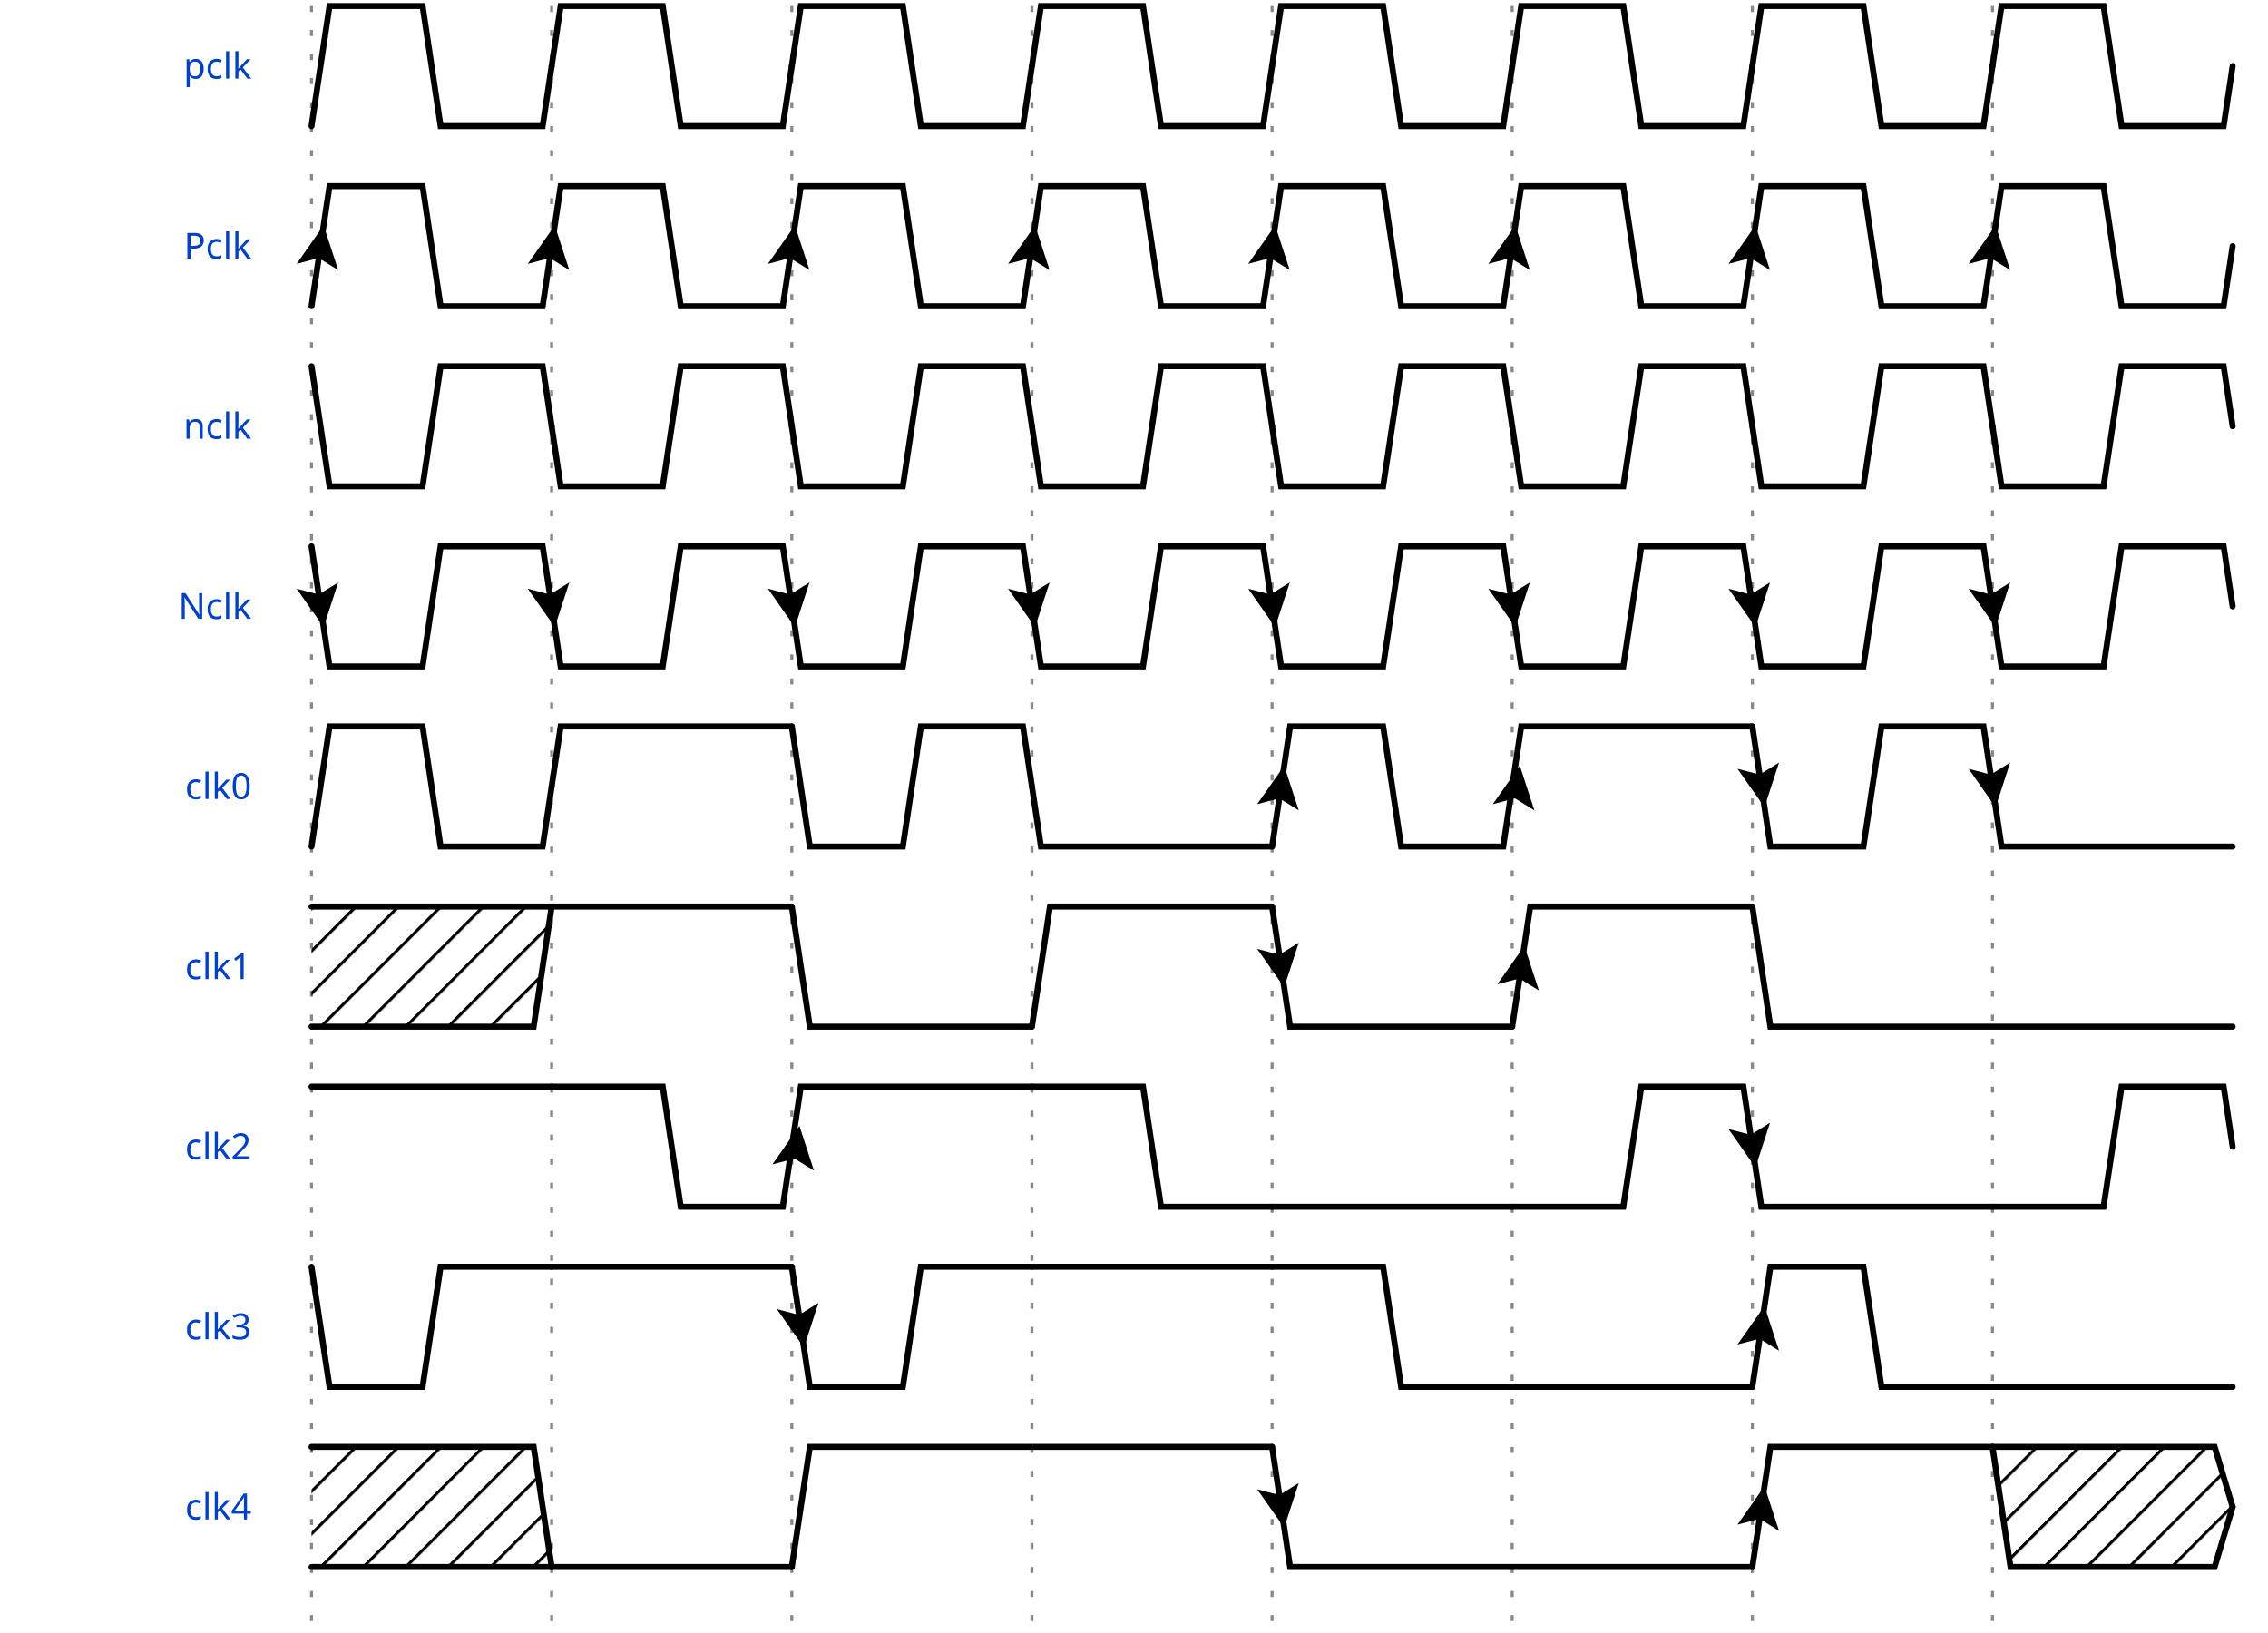
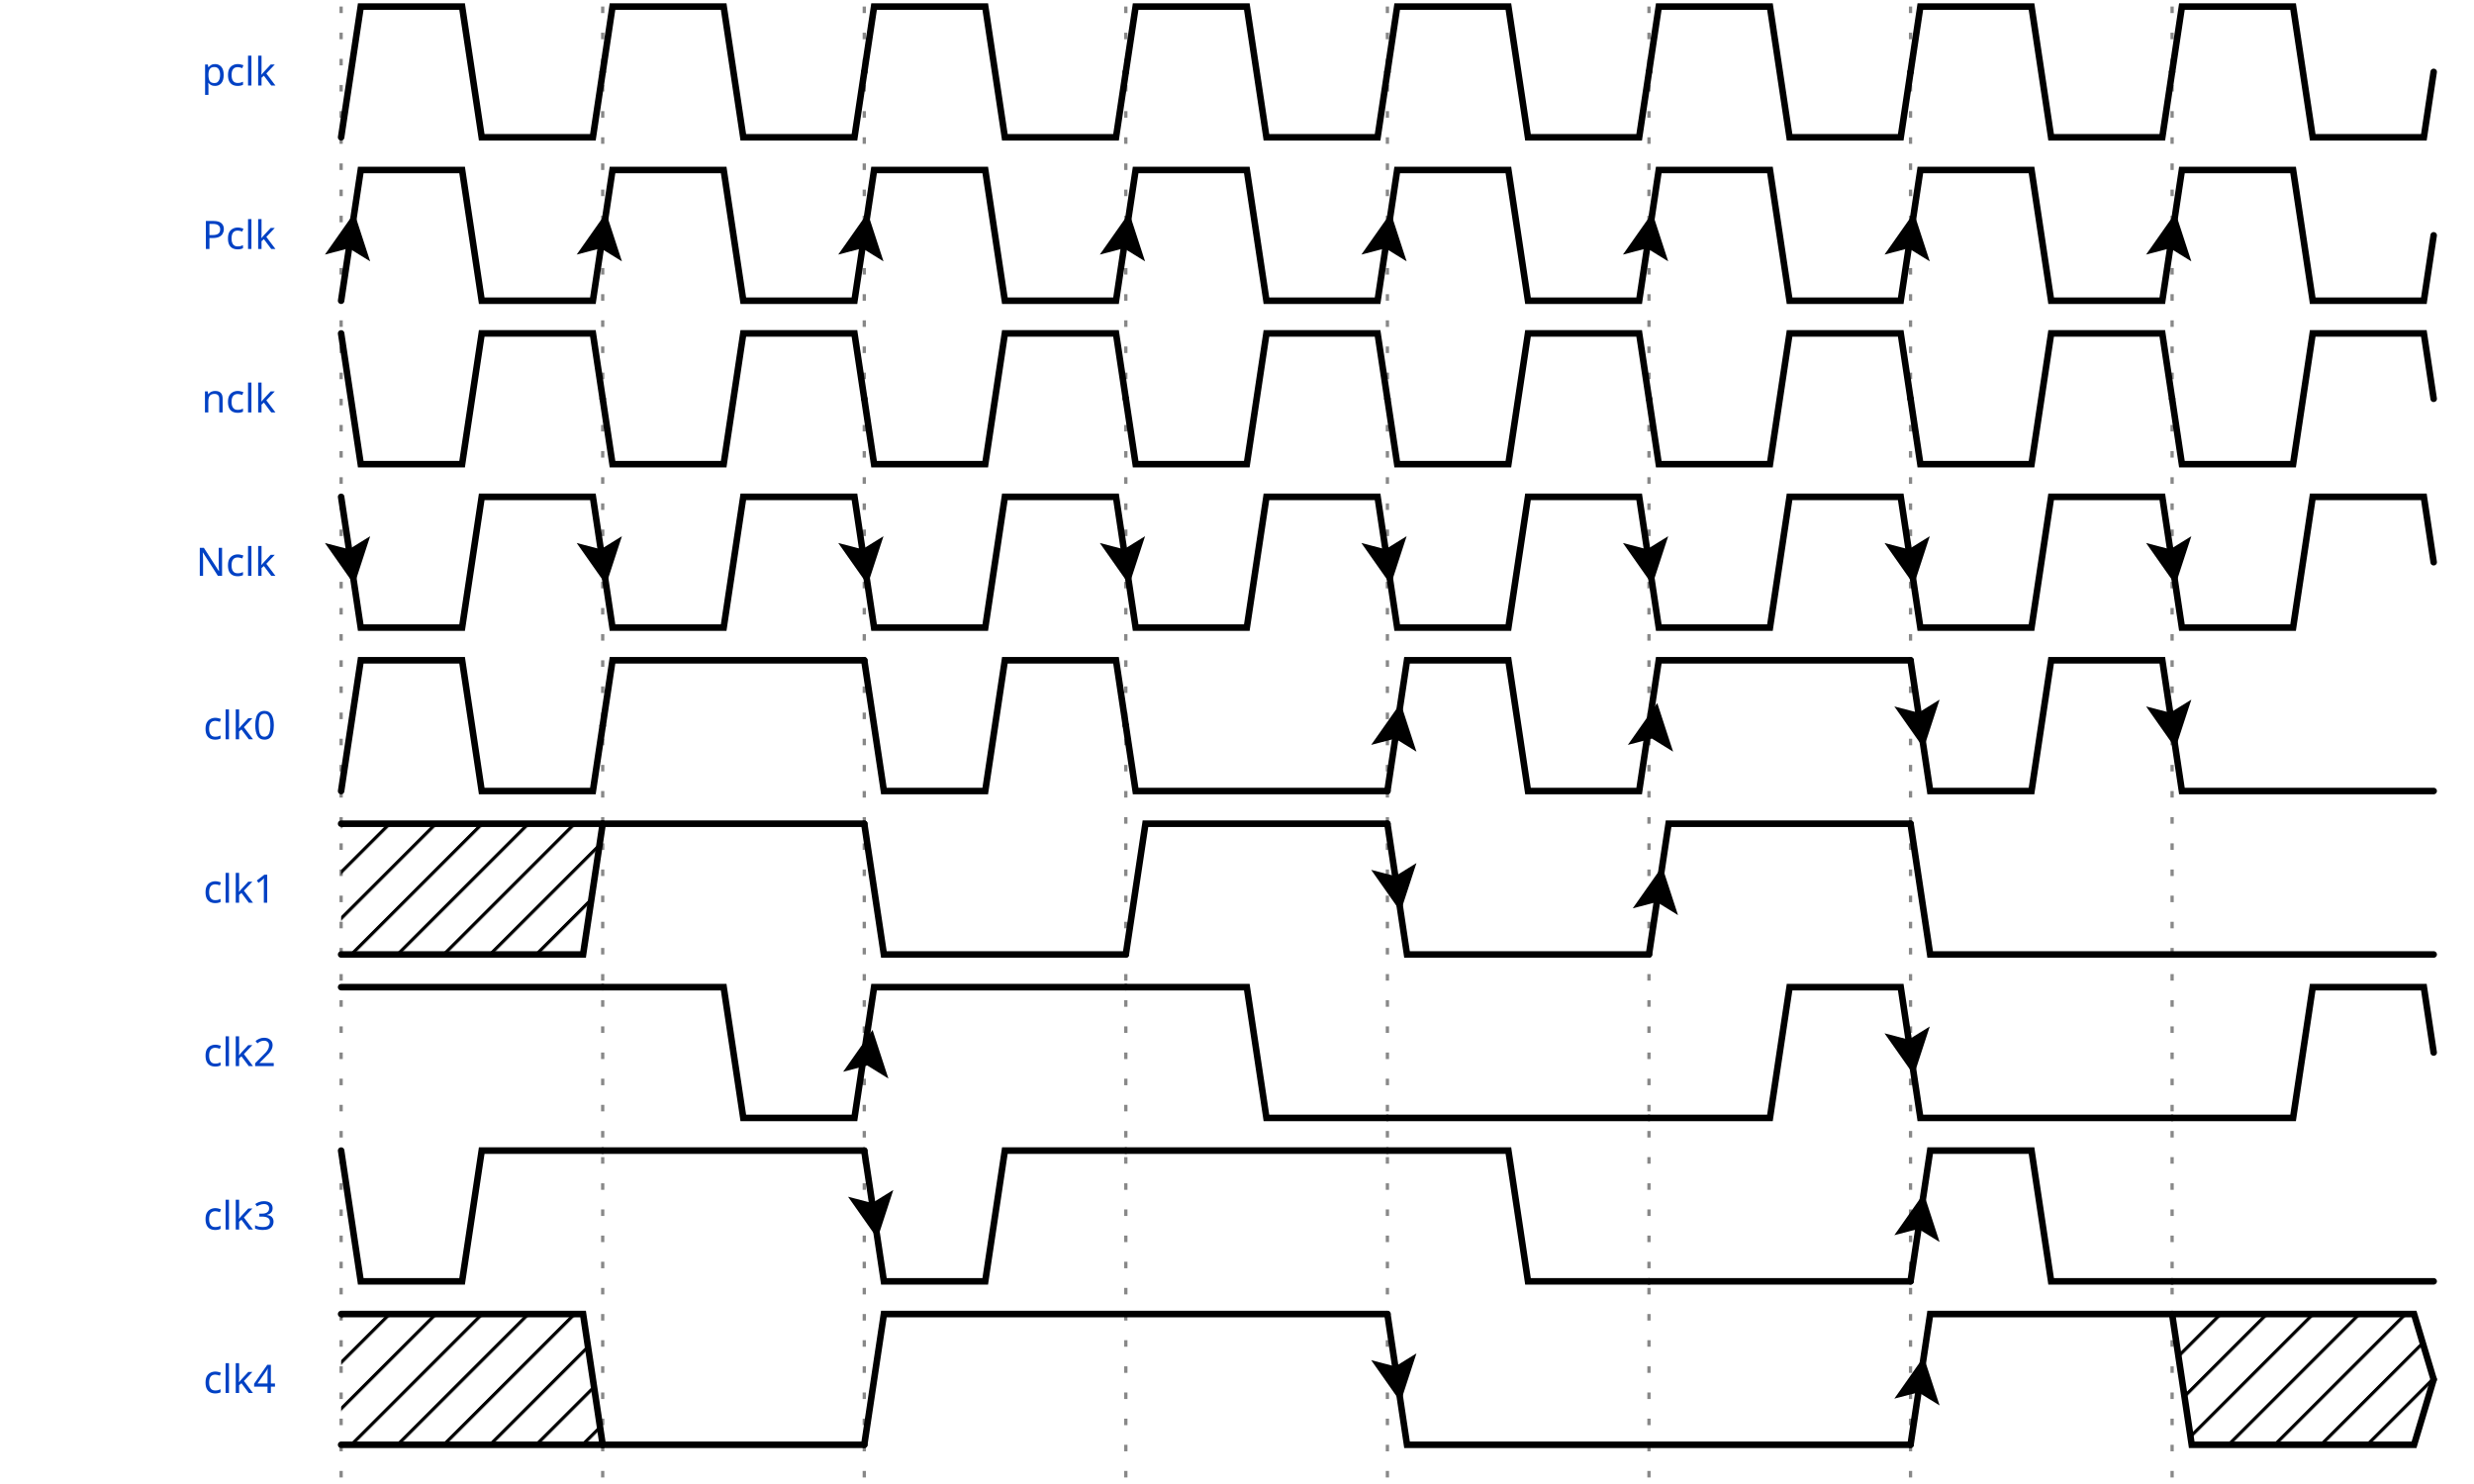
- <svg xmlns="http://www.w3.org/2000/svg" width="375" height="270" viewBox="-1 -1 376 272">
+ <svg xmlns="http://www.w3.org/2000/svg" width="375" height="225" viewBox="-1 -1 376 227">
  <style>
.title {fill: rgba(0, 65, 196, 255);font-weight: 500;font-size: 0.500em;font-family: Fira Mono;text-align: right;text-anchor: end;dominant-baseline: middle;alignment-baseline: central;}
.text {fill: rgba(0, 0, 0, 255);font-size: 0.900em;font-style: normal;font-variant: normal;font-weight: 500;font-stretch: normal;text-align: center;font-family: Fira Mono;}
.attr {fill: rgba(0, 0, 0, 255);font-size: 9.000px;font-style: normal;font-variant: normal;font-weight: 200;font-stretch: normal;text-align: center;font-family: Fira Mono;text-anchor: middle;dominant-baseline: middle;alignment-baseline: central;}
.path {fill: none;stroke: rgba(0, 0, 0, 255);stroke-width: 1;stroke-linecap: round;stroke-linejoin: miter;stroke-miterlimit: 4;stroke-dasharray: none;}
.stripe {fill: none;stroke: rgba(0, 0, 0, 255);stroke-width: 0.5;stroke-linecap: round;stroke-linejoin: miter;stroke-miterlimit: 4;stroke-dasharray: none;}
.data {fill: rgba(0, 0, 0, 255);font-size: 0.400em;font-style: normal;font-variant: normal;font-weight: 500;font-stretch: normal;text-align: center;font-family: Fira Mono;text-anchor: middle;dominant-baseline: middle;alignment-baseline: central;}
.arrow {fill: rgba(0, 0, 0, 255);stroke: none;}
.hide {fill: rgba(255, 255, 255, 255);stroke: rgba(255, 255, 255, 255);stroke-width: 2;}
.hatch {fill: url(#diagonalHatch);}
.s2-polygon {fill: rgba(0, 0, 0, 0);stroke: none;}
.s3-polygon {fill: rgba(255, 255, 176, 255);stroke: none;}
.s4-polygon {fill: rgba(255, 224, 185, 255);stroke: none;}
.s5-polygon {fill: rgba(185, 224, 255, 255);stroke: none;}
.tick {stroke: rgba(136, 136, 136, 128);stroke-width: 0.5;stroke-dasharray: 1, 3;}
.big_gap {stroke: rgba(136, 136, 136, 255);stroke-width: 0.5;stroke-dasharray: none;}
.edge {fill: none;stroke: rgba(0, 0, 255, 255);stroke-width: 1;}
.edge-arrow {fill: rgba(0, 0, 255, 255);stroke: none;overflow: visible;}
.edge-text {font-family: Fira Mono;font-size: 0.625em;fill: rgba(0, 0, 0, 255);filter: #solid;transform: translate(0, 2.5px);text-anchor: middle;}
.edge-background {fill: rgba(255, 255, 255, 255);stroke: rgba(255, 255, 255, 255);stroke-width: 2;}
.border {stroke-width: 1.25;stroke: rgba(0, 0, 0, 255);}
.h1 {fill: rgba(0, 0, 0, 255);font-size: 12.046px;font-weight: bold;font-family: Fira Mono;text-align: left;dominant-baseline: middle;}
.h2 {fill: rgba(0, 0, 0, 255);font-size: 9.638px;font-weight: bold;font-family: Fira Mono;text-align: left;dominant-baseline: middle;}
.h3 {fill: rgba(0, 0, 0, 255);font-size: 7.711px;font-weight: bold;font-family: Fira Mono;text-align: left;dominant-baseline: middle;}
.h4 {fill: rgba(0, 0, 0, 255);font-size: 6.171px;font-weight: bold;font-family: Fira Mono;text-align: left;dominant-baseline: middle;}
.h5 {fill: rgba(0, 0, 0, 255);font-size: 4.934px;font-weight: bold;font-family: Fira Mono;text-align: left;dominant-baseline: middle;}
.h6 {fill: rgba(0, 0, 0, 255);font-size: 3.947px;font-weight: bold;font-family: Fira Mono;text-align: left;dominant-baseline: middle;}
.reg-data {fill: rgba(0, 0, 0, 255);font-size: 0.800em;font-style: normal;font-variant: normal;font-weight: 500;font-stretch: normal;text-align: center;font-family: Fira Mono;text-anchor: middle;dominant-baseline: middle;alignment-baseline: central;}
.reg-pos {fill: rgba(0, 0, 0, 255);font-size: 0.600em;font-style: normal;font-variant: normal;font-weight: 500;font-stretch: normal;text-align: center;font-family: Fira Mono;text-anchor: middle;dominant-baseline: middle;alignment-baseline: central;}</style>
  <defs>
    <pattern id="diagonalHatch" width="5" height="5" patternTransform="rotate(45 0 0)" patternUnits="userSpaceOnUse">
      <line x1="0" y1="0" x2="0" y2="5" style="stroke:black; stroke-width:1" />
    </pattern>
    <marker id="arrow" viewBox="0 0 10 10" refX="10" refY="5" markerWidth="7" markerHeight="7" markerUnits="userSpaceOnUse" orient="auto-start-reverse" style="fill:#00F;">
      <path d="M 0 0 L 10 5 L 0 10 z" />
    </marker>
    <filter x="0" y="0" width="1" height="1" id="solid">
      <feFlood flood-color="white" />
      <feComposite in="SourceGraphic" />
    </filter>
  </defs>
  <g id="a">
    <g id="ticks_4" transform="translate(50, 0)">
-       <path d="M0,0 L0,270" class="tick" style="fill: none;" />
-       <path d="M40,0 L40,270" class="tick" style="fill: none;" />
-       <path d="M80,0 L80,270" class="tick" style="fill: none;" />
-       <path d="M120,0 L120,270" class="tick" style="fill: none;" />
-       <path d="M160,0 L160,270" class="tick" style="fill: none;" />
-       <path d="M200,0 L200,270" class="tick" style="fill: none;" />
-       <path d="M240,0 L240,270" class="tick" style="fill: none;" />
-       <path d="M280,0 L280,270" class="tick" style="fill: none;" />
+       <path d="M0,0 L0,225" class="tick" style="fill: none;" />
+       <path d="M40,0 L40,225" class="tick" style="fill: none;" />
+       <path d="M80,0 L80,225" class="tick" style="fill: none;" />
+       <path d="M120,0 L120,225" class="tick" style="fill: none;" />
+       <path d="M160,0 L160,225" class="tick" style="fill: none;" />
+       <path d="M200,0 L200,225" class="tick" style="fill: none;" />
+       <path d="M240,0 L240,225" class="tick" style="fill: none;" />
+       <path d="M280,0 L280,225" class="tick" style="fill: none;" />
    </g>
    <g id="pclk" transform="translate(50, 0)">
      <text x="-10" y="10" class="title" style="stroke: none;">pclk</text>
      <g data-symbol="p" transform="translate(0, 0)" class="s2">
        <path d="M0,20 L3,0 L18.5,0 L21.5,20 L38.5,20 L40,10" class="path" style="fill: none;" />
      </g>
      <g data-symbol="p" transform="translate(40, 0)" class="s2">
        <path d="M0,10 L1.5,0 L18.5,0 L21.5,20 L38.5,20 L40,10" class="path" style="fill: none;" />
      </g>
      <g data-symbol="p" transform="translate(80, 0)" class="s2">
        <path d="M0,10 L1.5,0 L18.5,0 L21.5,20 L38.5,20 L40,10" class="path" style="fill: none;" />
      </g>
      <g data-symbol="p" transform="translate(120, 0)" class="s2">
        <path d="M0,10 L1.5,0 L18.5,0 L21.5,20 L38.5,20 L40,10" class="path" style="fill: none;" />
      </g>
      <g data-symbol="p" transform="translate(160, 0)" class="s2">
        <path d="M0,10 L1.5,0 L18.5,0 L21.5,20 L38.5,20 L40,10" class="path" style="fill: none;" />
      </g>
      <g data-symbol="p" transform="translate(200, 0)" class="s2">
        <path d="M0,10 L1.5,0 L18.5,0 L21.5,20 L38.5,20 L40,10" class="path" style="fill: none;" />
      </g>
      <g data-symbol="p" transform="translate(240, 0)" class="s2">
        <path d="M0,10 L1.5,0 L18.5,0 L21.5,20 L38.5,20 L40,10" class="path" style="fill: none;" />
      </g>
      <g data-symbol="p" transform="translate(280, 0)" class="s2">
        <path d="M0,10 L1.5,0 L18.5,0 L21.5,20 L38.5,20 L40,10" class="path" style="fill: none;" />
      </g>
    </g>
-     <g id="Pclk" transform="translate(50, 30)">
+     <g id="Pclk" transform="translate(50, 25)">
      <text x="-10" y="10" class="title" style="stroke: none;">Pclk</text>
      <g data-symbol="P" transform="translate(0, 0)" class="s2">
        <path d="M0,20 L3,0 L18.5,0 L21.5,20 L38.5,20 L40,10" class="path" style="fill: none;" />
        <path d="M-3.5 -3.5 L0 3.5 L3.5 -3.5 L0 -2 L-3.5 -3.5" transform="translate(1.5, 10) rotate(-171.4692, 0, 0)" class="arrow" style="" />
      </g>
      <g data-symbol="P" transform="translate(40, 0)" class="s2">
        <path d="M0,10 L1.5,0 L18.5,0 L21.5,20 L38.5,20 L40,10" class="path" style="fill: none;" />
        <path d="M-3.5 -3.5 L0 3.5 L3.5 -3.5 L0 -2 L-3.5 -3.5" transform="translate(0, 10) rotate(-171.4692, 0, 0)" class="arrow" style="" />
      </g>
      <g data-symbol="P" transform="translate(80, 0)" class="s2">
        <path d="M0,10 L1.5,0 L18.5,0 L21.5,20 L38.5,20 L40,10" class="path" style="fill: none;" />
        <path d="M-3.5 -3.5 L0 3.5 L3.5 -3.5 L0 -2 L-3.5 -3.5" transform="translate(0, 10) rotate(-171.4692, 0, 0)" class="arrow" style="" />
      </g>
      <g data-symbol="P" transform="translate(120, 0)" class="s2">
        <path d="M0,10 L1.5,0 L18.5,0 L21.5,20 L38.5,20 L40,10" class="path" style="fill: none;" />
        <path d="M-3.5 -3.5 L0 3.5 L3.5 -3.5 L0 -2 L-3.5 -3.5" transform="translate(0, 10) rotate(-171.4692, 0, 0)" class="arrow" style="" />
      </g>
      <g data-symbol="P" transform="translate(160, 0)" class="s2">
        <path d="M0,10 L1.5,0 L18.5,0 L21.5,20 L38.5,20 L40,10" class="path" style="fill: none;" />
        <path d="M-3.5 -3.5 L0 3.5 L3.5 -3.5 L0 -2 L-3.5 -3.5" transform="translate(0, 10) rotate(-171.4692, 0, 0)" class="arrow" style="" />
      </g>
      <g data-symbol="P" transform="translate(200, 0)" class="s2">
        <path d="M0,10 L1.5,0 L18.5,0 L21.5,20 L38.5,20 L40,10" class="path" style="fill: none;" />
        <path d="M-3.5 -3.5 L0 3.5 L3.5 -3.5 L0 -2 L-3.5 -3.5" transform="translate(0, 10) rotate(-171.4692, 0, 0)" class="arrow" style="" />
      </g>
      <g data-symbol="P" transform="translate(240, 0)" class="s2">
        <path d="M0,10 L1.5,0 L18.5,0 L21.5,20 L38.5,20 L40,10" class="path" style="fill: none;" />
        <path d="M-3.5 -3.5 L0 3.5 L3.5 -3.5 L0 -2 L-3.5 -3.5" transform="translate(0, 10) rotate(-171.4692, 0, 0)" class="arrow" style="" />
      </g>
      <g data-symbol="P" transform="translate(280, 0)" class="s2">
        <path d="M0,10 L1.5,0 L18.5,0 L21.5,20 L38.5,20 L40,10" class="path" style="fill: none;" />
        <path d="M-3.5 -3.5 L0 3.5 L3.5 -3.5 L0 -2 L-3.5 -3.5" transform="translate(0, 10) rotate(-171.4692, 0, 0)" class="arrow" style="" />
      </g>
    </g>
-     <g id="nclk" transform="translate(50, 60)">
+     <g id="nclk" transform="translate(50, 50)">
      <text x="-10" y="10" class="title" style="stroke: none;">nclk</text>
      <g data-symbol="n" transform="translate(0, 0)" class="s2">
        <path d="M0,0 L3,20 L18.5,20 L21.5,0 L38.5,0 L40,10" class="path" style="fill: none;" />
      </g>
      <g data-symbol="n" transform="translate(40, 0)" class="s2">
        <path d="M0,10 L1.5,20 L18.5,20 L21.5,0 L38.5,0 L40,10" class="path" style="fill: none;" />
      </g>
      <g data-symbol="n" transform="translate(80, 0)" class="s2">
        <path d="M0,10 L1.5,20 L18.5,20 L21.5,0 L38.5,0 L40,10" class="path" style="fill: none;" />
      </g>
      <g data-symbol="n" transform="translate(120, 0)" class="s2">
        <path d="M0,10 L1.5,20 L18.5,20 L21.5,0 L38.5,0 L40,10" class="path" style="fill: none;" />
      </g>
      <g data-symbol="n" transform="translate(160, 0)" class="s2">
        <path d="M0,10 L1.5,20 L18.5,20 L21.5,0 L38.5,0 L40,10" class="path" style="fill: none;" />
      </g>
      <g data-symbol="n" transform="translate(200, 0)" class="s2">
        <path d="M0,10 L1.5,20 L18.5,20 L21.5,0 L38.5,0 L40,10" class="path" style="fill: none;" />
      </g>
      <g data-symbol="n" transform="translate(240, 0)" class="s2">
        <path d="M0,10 L1.5,20 L18.5,20 L21.5,0 L38.5,0 L40,10" class="path" style="fill: none;" />
      </g>
      <g data-symbol="n" transform="translate(280, 0)" class="s2">
        <path d="M0,10 L1.5,20 L18.5,20 L21.5,0 L38.5,0 L40,10" class="path" style="fill: none;" />
      </g>
    </g>
-     <g id="Nclk" transform="translate(50, 90)">
+     <g id="Nclk" transform="translate(50, 75)">
      <text x="-10" y="10" class="title" style="stroke: none;">Nclk</text>
      <g data-symbol="N" transform="translate(0, 0)" class="s2">
        <path d="M0,0 L3,20 L18.5,20 L21.5,0 L38.5,0 L40,10" class="path" style="fill: none;" />
        <path d="M-3.5 -3.5 L0 3.5 L3.5 -3.5 L0 -2 L-3.5 -3.5" transform="translate(1.5, 10) rotate(-8.530766, 0, 0)" class="arrow" style="" />
      </g>
      <g data-symbol="N" transform="translate(40, 0)" class="s2">
        <path d="M0,10 L1.5,20 L18.5,20 L21.5,0 L38.5,0 L40,10" class="path" style="fill: none;" />
        <path d="M-3.5 -3.5 L0 3.5 L3.5 -3.5 L0 -2 L-3.5 -3.5" transform="translate(0, 10) rotate(-8.530766, 0, 0)" class="arrow" style="" />
      </g>
      <g data-symbol="N" transform="translate(80, 0)" class="s2">
        <path d="M0,10 L1.5,20 L18.5,20 L21.5,0 L38.5,0 L40,10" class="path" style="fill: none;" />
        <path d="M-3.5 -3.5 L0 3.5 L3.5 -3.5 L0 -2 L-3.5 -3.5" transform="translate(0, 10) rotate(-8.530766, 0, 0)" class="arrow" style="" />
      </g>
      <g data-symbol="N" transform="translate(120, 0)" class="s2">
        <path d="M0,10 L1.5,20 L18.5,20 L21.5,0 L38.5,0 L40,10" class="path" style="fill: none;" />
        <path d="M-3.5 -3.5 L0 3.5 L3.5 -3.5 L0 -2 L-3.5 -3.5" transform="translate(0, 10) rotate(-8.530766, 0, 0)" class="arrow" style="" />
      </g>
      <g data-symbol="N" transform="translate(160, 0)" class="s2">
        <path d="M0,10 L1.5,20 L18.5,20 L21.5,0 L38.5,0 L40,10" class="path" style="fill: none;" />
        <path d="M-3.5 -3.5 L0 3.5 L3.5 -3.5 L0 -2 L-3.5 -3.5" transform="translate(0, 10) rotate(-8.530766, 0, 0)" class="arrow" style="" />
      </g>
      <g data-symbol="N" transform="translate(200, 0)" class="s2">
        <path d="M0,10 L1.5,20 L18.5,20 L21.5,0 L38.5,0 L40,10" class="path" style="fill: none;" />
        <path d="M-3.5 -3.5 L0 3.5 L3.5 -3.5 L0 -2 L-3.5 -3.5" transform="translate(0, 10) rotate(-8.530766, 0, 0)" class="arrow" style="" />
      </g>
      <g data-symbol="N" transform="translate(240, 0)" class="s2">
        <path d="M0,10 L1.5,20 L18.5,20 L21.5,0 L38.5,0 L40,10" class="path" style="fill: none;" />
        <path d="M-3.5 -3.5 L0 3.5 L3.5 -3.5 L0 -2 L-3.5 -3.5" transform="translate(0, 10) rotate(-8.530766, 0, 0)" class="arrow" style="" />
      </g>
      <g data-symbol="N" transform="translate(280, 0)" class="s2">
        <path d="M0,10 L1.5,20 L18.5,20 L21.5,0 L38.5,0 L40,10" class="path" style="fill: none;" />
        <path d="M-3.5 -3.5 L0 3.5 L3.5 -3.5 L0 -2 L-3.5 -3.5" transform="translate(0, 10) rotate(-8.530766, 0, 0)" class="arrow" style="" />
      </g>
    </g>
-     <g id="clk0" transform="translate(50, 120)">
+     <g id="clk0" transform="translate(50, 100)">
      <text x="-10" y="10" class="title" style="stroke: none;">clk0</text>
      <g data-symbol="p" transform="translate(0, 0)" class="s2">
        <path d="M0,20 L3,0 L18.5,0 L21.5,20 L38.5,20 L40,10" class="path" style="fill: none;" />
      </g>
      <g data-symbol="h" transform="translate(40, 0)" class="s2">
        <path d="M0,10 L1.5,0 L40,0" class="path" style="fill: none;" />
      </g>
      <g data-symbol="n" transform="translate(80, 0)" class="s2">
        <path d="M0,0 L3,20 L18.5,20 L21.5,0 L38.5,0 L40,10" class="path" style="fill: none;" />
      </g>
      <g data-symbol="l" transform="translate(120, 0)" class="s2">
        <path d="M0,10 L1.5,20 L40,20" class="path" style="fill: none;" />
      </g>
      <g data-symbol="P" transform="translate(160, 0)" class="s2">
        <path d="M0,20 L3,0 L18.5,0 L21.5,20 L38.5,20 L40,10" class="path" style="fill: none;" />
        <path d="M-3.5 -3.5 L0 3.5 L3.5 -3.5 L0 -2 L-3.5 -3.5" transform="translate(1.5, 10) rotate(-171.4692, 0, 0)" class="arrow" style="" />
      </g>
      <g data-symbol="H" transform="translate(200, 0)" class="s2">
        <path d="M0,10 L1.5,0 L40,0" class="path" style="fill: none;" />
        <path d="M-3.5 -3.5 L0 3.5 L3.5 -3.5 L0 -2 L-3.5 -3.5" transform="translate(0.75, 10) rotate(-171.4692, 0, 0)" class="arrow" style="" />
      </g>
      <g data-symbol="N" transform="translate(240, 0)" class="s2">
        <path d="M0,0 L3,20 L18.5,20 L21.5,0 L38.5,0 L40,10" class="path" style="fill: none;" />
        <path d="M-3.5 -3.5 L0 3.5 L3.5 -3.5 L0 -2 L-3.5 -3.5" transform="translate(1.5, 10) rotate(-8.530766, 0, 0)" class="arrow" style="" />
      </g>
      <g data-symbol="L" transform="translate(280, 0)" class="s2">
        <path d="M0,10 L1.5,20 L40,20" class="path" style="fill: none;" />
        <path d="M-3.5 -3.5 L0 3.5 L3.5 -3.5 L0 -2 L-3.5 -3.5" transform="translate(0, 10) rotate(-8.530766, 0, 0)" class="arrow" style="" />
      </g>
    </g>
-     <g id="clk1" transform="translate(50, 150)">
+     <g id="clk1" transform="translate(50, 125)">
      <text x="-10" y="10" class="title" style="stroke: none;">clk1</text>
      <g data-symbol="x" transform="translate(0, 0)" class="s2">
        <polygon points="0, 0 3, 0 37, 0 40, 0 37, 20 37, 20 3, 20 0, 20 " class="hatch" style="" />
        <path d="M0,0 L3,0 L37,0 L40,0" class="path" style="fill: none;" />
        <path d="M0,20 L3,20 L37,20 L40,0" class="path" style="fill: none;" />
      </g>
      <g data-symbol="h" transform="translate(40, 0)" class="s2">
        <path d="M0,0 L40,0" class="path" style="fill: none;" />
      </g>
      <g data-symbol="l" transform="translate(80, 0)" class="s2">
        <path d="M0,0 L3,20 L40,20" class="path" style="fill: none;" />
      </g>
      <g data-symbol="h" transform="translate(120, 0)" class="s2">
        <path d="M0,20 L3,0 L40,0" class="path" style="fill: none;" />
      </g>
      <g data-symbol="L" transform="translate(160, 0)" class="s2">
        <path d="M0,0 L3,20 L40,20" class="path" style="fill: none;" />
        <path d="M-3.5 -3.5 L0 3.5 L3.5 -3.5 L0 -2 L-3.5 -3.5" transform="translate(1.5, 10) rotate(-8.530766, 0, 0)" class="arrow" style="" />
      </g>
      <g data-symbol="H" transform="translate(200, 0)" class="s2">
        <path d="M0,20 L3,0 L40,0" class="path" style="fill: none;" />
        <path d="M-3.5 -3.5 L0 3.5 L3.5 -3.5 L0 -2 L-3.5 -3.5" transform="translate(1.5, 10) rotate(-171.4692, 0, 0)" class="arrow" style="" />
      </g>
      <g data-symbol="l" transform="translate(240, 0)" class="s2">
        <path d="M0,0 L3,20 L80,20" class="path" style="fill: none;" />
      </g>
    </g>
-     <g id="clk2" transform="translate(50, 180)">
+     <g id="clk2" transform="translate(50, 150)">
      <text x="-10" y="10" class="title" style="stroke: none;">clk2</text>
      <g data-symbol="h" transform="translate(0, 0)" class="s2">
        <path d="M0,0 L0,0 L40,0" class="path" style="fill: none;" />
      </g>
      <g data-symbol="p" transform="translate(40, 0)" class="s2">
        <path d="M0,0 L18.5,0 L21.5,20 L38.5,20 L40,10" class="path" style="fill: none;" />
      </g>
      <g data-symbol="H" transform="translate(80, 0)" class="s2">
        <path d="M0,10 L1.5,0 L40,0" class="path" style="fill: none;" />
        <path d="M-3.5 -3.5 L0 3.5 L3.5 -3.5 L0 -2 L-3.5 -3.5" transform="translate(0.75, 10) rotate(-171.4692, 0, 0)" class="arrow" style="" />
      </g>
      <g data-symbol="p" transform="translate(120, 0)" class="s2">
        <path d="M0,0 L18.5,0 L21.5,20 L38.5,20 L40,20" class="path" style="fill: none;" />
      </g>
      <g data-symbol="l" transform="translate(160, 0)" class="s2">
        <path d="M0,20 L40,20" class="path" style="fill: none;" />
      </g>
      <g data-symbol="n" transform="translate(200, 0)" class="s2">
        <path d="M0,20 L18.5,20 L21.5,0 L38.5,0 L40,10" class="path" style="fill: none;" />
      </g>
      <g data-symbol="L" transform="translate(240, 0)" class="s2">
        <path d="M0,10 L1.5,20 L40,20" class="path" style="fill: none;" />
        <path d="M-3.5 -3.5 L0 3.5 L3.5 -3.5 L0 -2 L-3.5 -3.5" transform="translate(0, 10) rotate(-8.530766, 0, 0)" class="arrow" style="" />
      </g>
      <g data-symbol="n" transform="translate(280, 0)" class="s2">
        <path d="M0,20 L18.5,20 L21.5,0 L38.5,0 L40,10" class="path" style="fill: none;" />
      </g>
    </g>
-     <g id="clk3" transform="translate(50, 210)">
+     <g id="clk3" transform="translate(50, 175)">
      <text x="-10" y="10" class="title" style="stroke: none;">clk3</text>
      <g data-symbol="n" transform="translate(0, 0)" class="s2">
        <path d="M0,0 L3,20 L18.5,20 L21.5,0 L38.5,0 L40,0" class="path" style="fill: none;" />
      </g>
      <g data-symbol="h" transform="translate(40, 0)" class="s2">
        <path d="M0,0 L40,0" class="path" style="fill: none;" />
      </g>
      <g data-symbol="N" transform="translate(80, 0)" class="s2">
        <path d="M0,0 L3,20 L18.5,20 L21.5,0 L38.5,0 L40,0" class="path" style="fill: none;" />
        <path d="M-3.5 -3.5 L0 3.5 L3.5 -3.5 L0 -2 L-3.5 -3.5" transform="translate(1.5, 10) rotate(-8.530766, 0, 0)" class="arrow" style="" />
      </g>
      <g data-symbol="h" transform="translate(120, 0)" class="s2">
        <path d="M0,0 L40,0" class="path" style="fill: none;" />
      </g>
      <g data-symbol="p" transform="translate(160, 0)" class="s2">
        <path d="M0,0 L18.5,0 L21.5,20 L38.5,20 L40,20" class="path" style="fill: none;" />
      </g>
      <g data-symbol="l" transform="translate(200, 0)" class="s2">
        <path d="M0,20 L40,20" class="path" style="fill: none;" />
      </g>
      <g data-symbol="P" transform="translate(240, 0)" class="s2">
        <path d="M0,20 L3,0 L18.5,0 L21.5,20 L38.5,20 L40,20" class="path" style="fill: none;" />
        <path d="M-3.5 -3.5 L0 3.5 L3.5 -3.5 L0 -2 L-3.5 -3.5" transform="translate(1.5, 10) rotate(-171.4692, 0, 0)" class="arrow" style="" />
      </g>
      <g data-symbol="l" transform="translate(280, 0)" class="s2">
        <path d="M0,20 L40,20" class="path" style="fill: none;" />
      </g>
    </g>
-     <g id="clk4" transform="translate(50, 240)">
+     <g id="clk4" transform="translate(50, 200)">
      <text x="-10" y="10" class="title" style="stroke: none;">clk4</text>
      <g data-symbol="x" transform="translate(0, 0)" class="s2">
        <polygon points="0, 0 3, 0 37, 0 40, 20 37, 20 37, 20 3, 20 0, 20 " class="hatch" style="" />
        <path d="M0,0 L3,0 L37,0 L40,20" class="path" style="fill: none;" />
        <path d="M0,20 L3,20 L37,20 L40,20" class="path" style="fill: none;" />
      </g>
      <g data-symbol="l" transform="translate(40, 0)" class="s2">
        <path d="M0,20 L40,20" class="path" style="fill: none;" />
      </g>
      <g data-symbol="h" transform="translate(80, 0)" class="s2">
        <path d="M0,20 L3,0 L80,0" class="path" style="fill: none;" />
      </g>
      <g data-symbol="L" transform="translate(160, 0)" class="s2">
        <path d="M0,0 L3,20 L80,20" class="path" style="fill: none;" />
        <path d="M-3.5 -3.5 L0 3.5 L3.5 -3.5 L0 -2 L-3.5 -3.5" transform="translate(1.5, 10) rotate(-8.530766, 0, 0)" class="arrow" style="" />
      </g>
      <g data-symbol="H" transform="translate(240, 0)" class="s2">
        <path d="M0,20 L3,0 L40,0" class="path" style="fill: none;" />
        <path d="M-3.5 -3.5 L0 3.5 L3.5 -3.5 L0 -2 L-3.5 -3.5" transform="translate(1.5, 10) rotate(-171.4692, 0, 0)" class="arrow" style="" />
      </g>
      <g data-symbol="x" transform="translate(280, 0)" class="s2">
        <polygon points="0, 0 3, 0 37, 0 40, 10 37, 20 3, 20 0, 0 " class="hatch" style="" />
        <path d="M0,0 L3,0 L37,0 L40,10" class="path" style="fill: none;" />
        <path d="M0,0 L3,20 L37,20 L40,10" class="path" style="fill: none;" />
      </g>
    </g>
  </g>
</svg>
